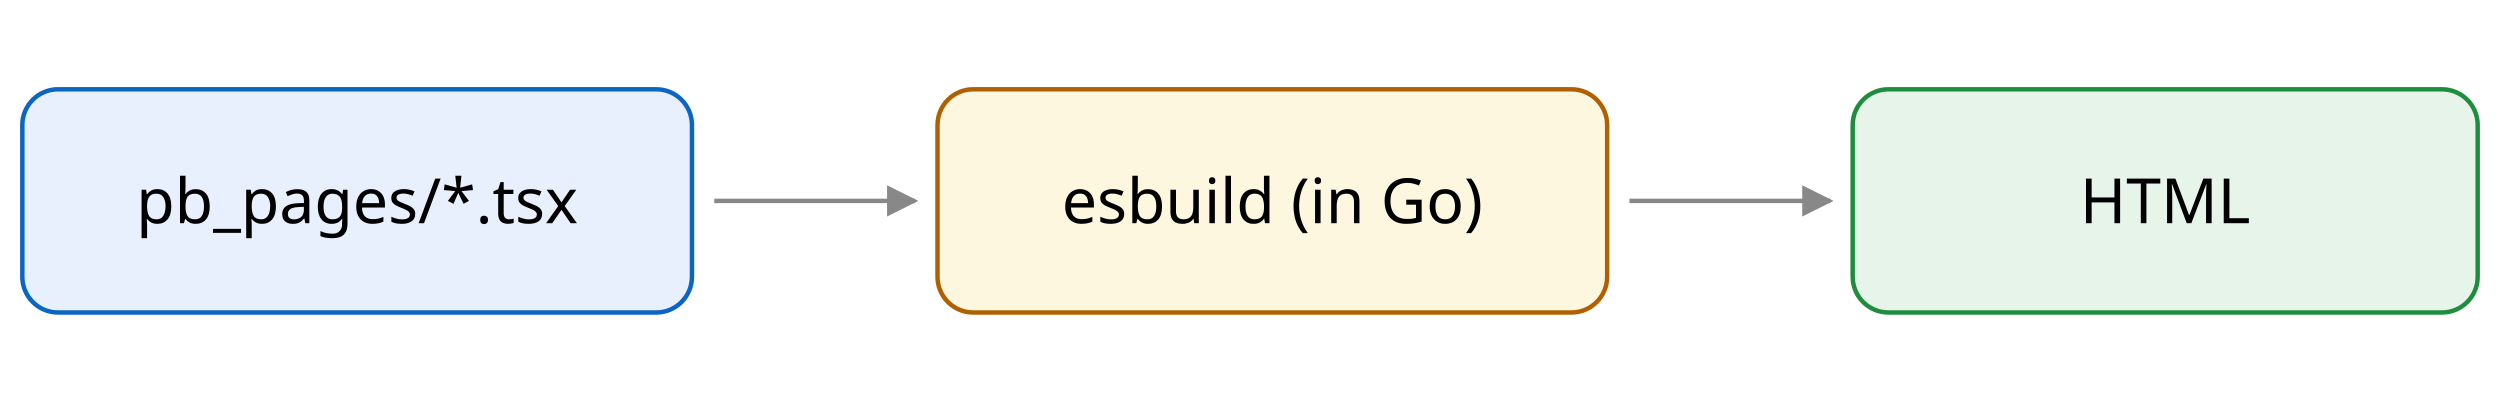
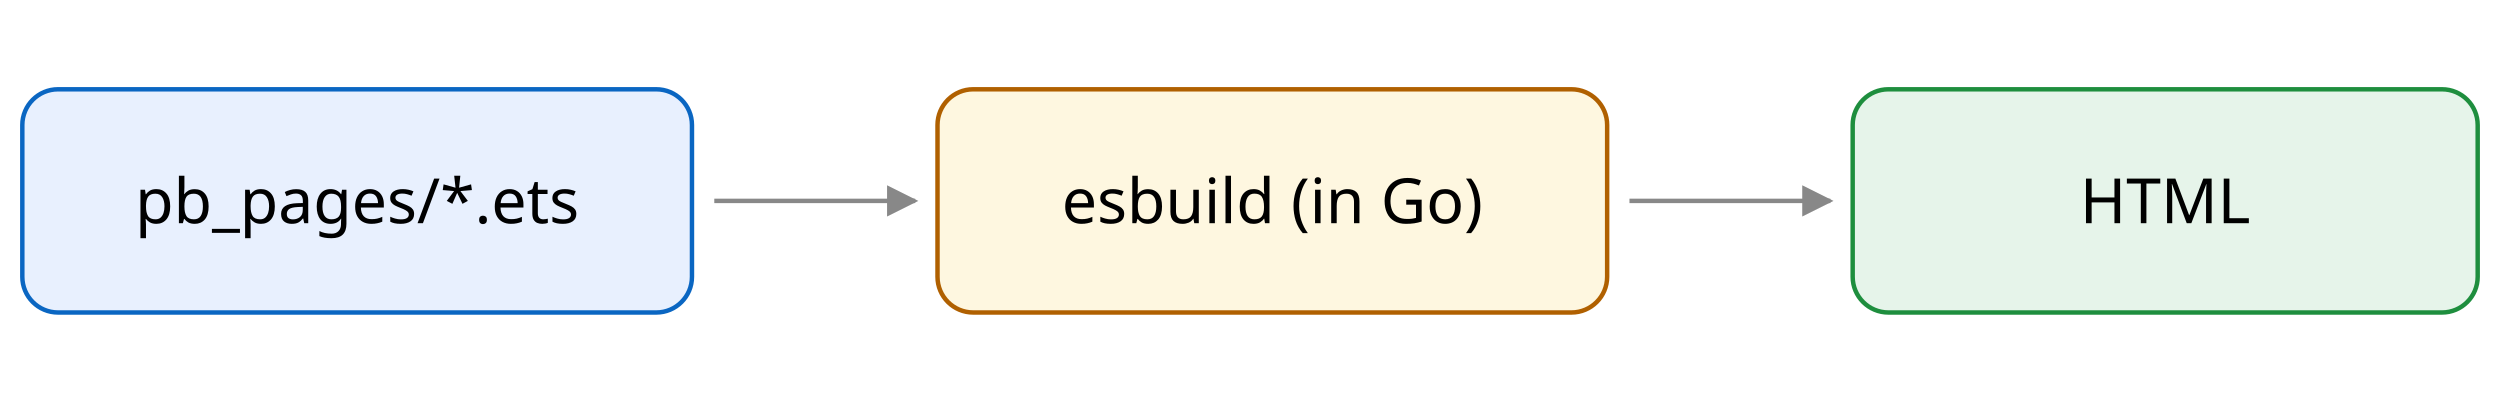
<svg xmlns="http://www.w3.org/2000/svg" width="560" height="90" viewBox="0 0 560 90" font-family="system-ui,sans-serif" font-size="14">
  <rect x="5" y="20" width="150" height="50" rx="8" fill="#e8f0fe" stroke="#0a66c2" />
-   <text x="80" y="50" text-anchor="middle">pb_pages/*.tsx</text>
+   <text x="80" y="50" text-anchor="middle">pb_pages/*.ets</text>
  <path d="M160 45h45" stroke="#888" marker-end="url(#a)" />
  <rect x="210" y="20" width="150" height="50" rx="8" fill="#fef7e0" stroke="#b06000" />
  <text x="285" y="50" text-anchor="middle">esbuild (in Go)</text>
  <path d="M365 45h45" stroke="#888" marker-end="url(#a)" />
  <rect x="415" y="20" width="140" height="50" rx="8" fill="#e6f4ea" stroke="#1e8e3e" />
  <text x="485" y="50" text-anchor="middle">HTML</text>
  <defs>
    <marker id="a" viewBox="0 0 10 10" refX="9" refY="5" markerWidth="7" markerHeight="7" orient="auto">
      <path d="M0 0L10 5L0 10z" fill="#888" />
    </marker>
  </defs>
</svg>
